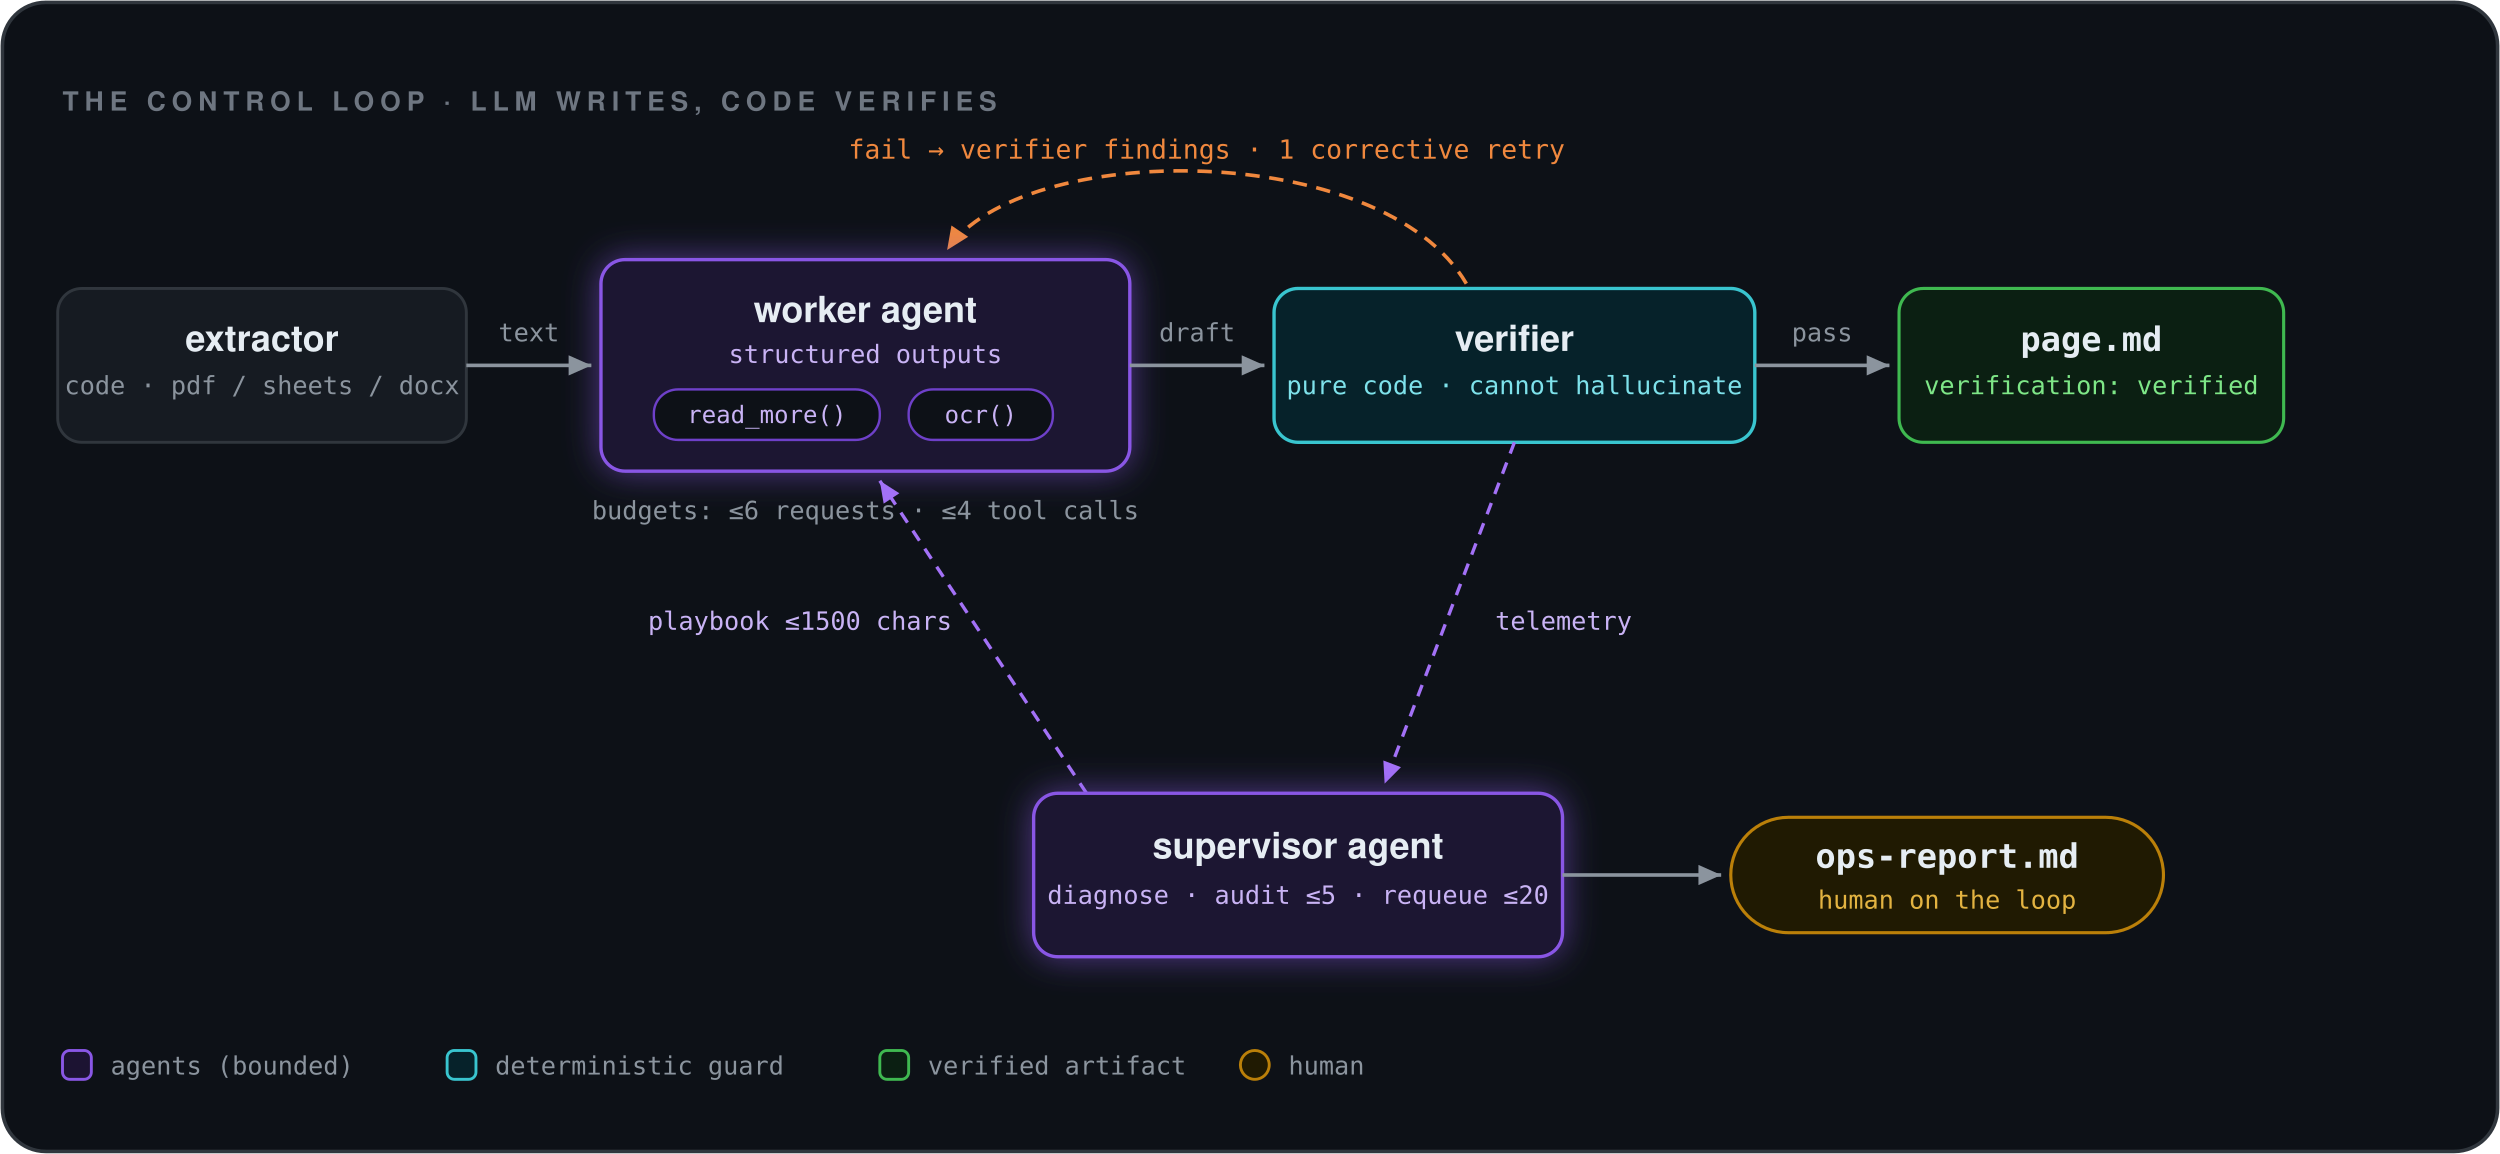
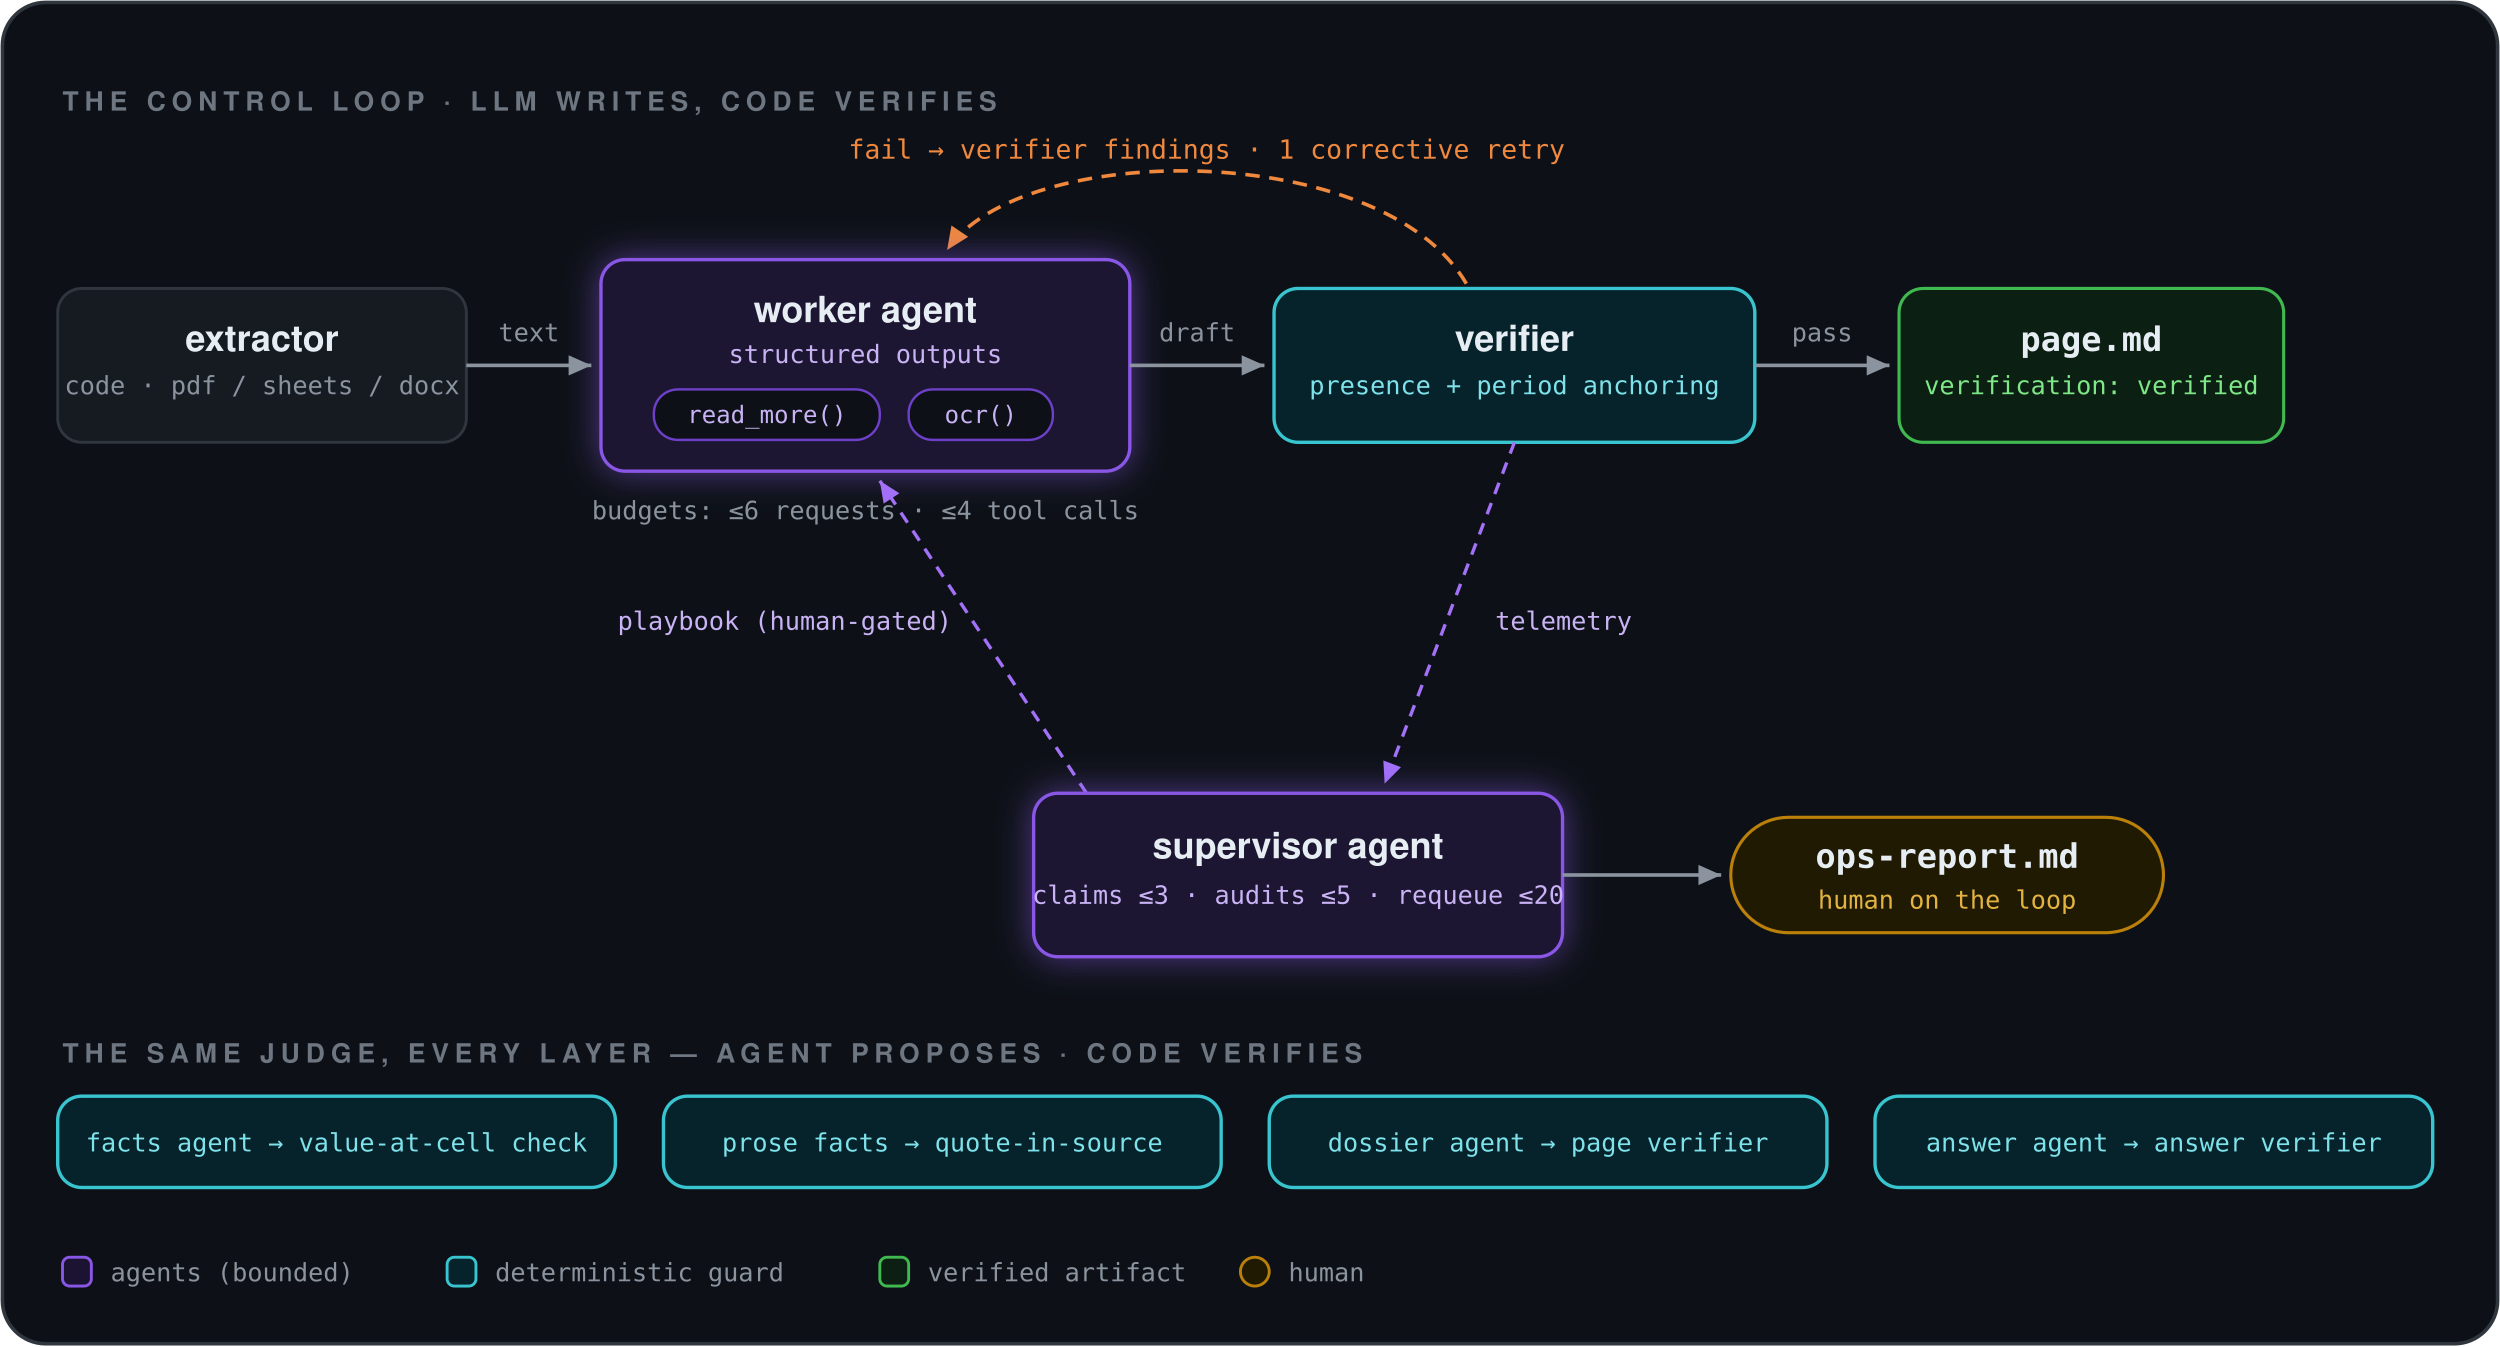
- <svg xmlns="http://www.w3.org/2000/svg" viewBox="0 0 1040 480" font-family="ui-sans-serif, -apple-system, 'Segoe UI', Helvetica, Arial, sans-serif">
+ <svg xmlns="http://www.w3.org/2000/svg" viewBox="0 0 1040 560" font-family="ui-sans-serif, -apple-system, 'Segoe UI', Helvetica, Arial, sans-serif">
  <defs>
    <marker id="arr2" viewBox="0 0 10 10" refX="9" refY="5" markerWidth="7" markerHeight="7" orient="auto-start-reverse">
      <path d="M 0 1 L 9 5 L 0 9 z" fill="#8b949e" />
    </marker>
    <marker id="arrv2" viewBox="0 0 10 10" refX="9" refY="5" markerWidth="7" markerHeight="7" orient="auto-start-reverse">
      <path d="M 0 1 L 9 5 L 0 9 z" fill="#a371f7" />
    </marker>
    <marker id="arrf2" viewBox="0 0 10 10" refX="9" refY="5" markerWidth="7" markerHeight="7" orient="auto-start-reverse">
      <path d="M 0 1 L 9 5 L 0 9 z" fill="#f0883e" />
    </marker>
    <filter id="glow2" x="-40%" y="-40%" width="180%" height="180%">
      <feDropShadow dx="0" dy="0" stdDeviation="7" flood-color="#8957e5" flood-opacity="0.55" />
    </filter>
    <style>
      .node   { fill:#161b22; stroke:#30363d; stroke-width:1.2; }
      .agent  { fill:#1c1332; stroke:#8957e5; stroke-width:1.4; }
      .guard  { fill:#06222a; stroke:#39c5cf; stroke-width:1.4; }
      .ok     { fill:#0b1f12; stroke:#3fb950; stroke-width:1.3; }
      .human  { fill:#201a02; stroke:#bb8009; stroke-width:1.3; }
      .chip   { fill:#0d1117; stroke:#6e40c9; stroke-width:1; }
      .title  { fill:#e6edf3; font-size:15px; font-weight:600; text-anchor:middle; }
      .titleM { fill:#e6edf3; font-size:14px; font-weight:600; text-anchor:middle; font-family:ui-monospace,SFMono-Regular,Menlo,monospace; }
      .tag    { fill:#8b949e; font-size:10.5px; text-anchor:middle; font-family:ui-monospace,SFMono-Regular,Menlo,monospace; }
      .tagA   { fill:#c9b3f5; font-size:10.5px; text-anchor:middle; font-family:ui-monospace,SFMono-Regular,Menlo,monospace; }
      .tagC   { fill:#7ee2eb; font-size:10.5px; text-anchor:middle; font-family:ui-monospace,SFMono-Regular,Menlo,monospace; }
      .tagG   { fill:#7ee787; font-size:10.5px; text-anchor:middle; font-family:ui-monospace,SFMono-Regular,Menlo,monospace; }
      .tagH   { fill:#e3b341; font-size:10.5px; text-anchor:middle; font-family:ui-monospace,SFMono-Regular,Menlo,monospace; }
      .chipT  { fill:#c9b3f5; font-size:10px; text-anchor:middle; font-family:ui-monospace,SFMono-Regular,Menlo,monospace; }
      .edge   { stroke:#8b949e; stroke-width:1.5; fill:none; }
      .edgeA  { stroke:#a371f7; stroke-width:1.4; fill:none; stroke-dasharray:5 4; }
      .edgeF  { stroke:#f0883e; stroke-width:1.5; fill:none; stroke-dasharray:6 4; }
      .elab   { fill:#8b949e; font-size:10.5px; font-family:ui-monospace,SFMono-Regular,Menlo,monospace; }
      .elabA  { fill:#c9b3f5; font-size:10.5px; font-family:ui-monospace,SFMono-Regular,Menlo,monospace; }
      .elabF  { fill:#f0883e; font-size:11px; font-family:ui-monospace,SFMono-Regular,Menlo,monospace; }
+       .elabC  { fill:#7ee2eb; font-size:10.5px; font-family:ui-monospace,SFMono-Regular,Menlo,monospace; }
      .sect   { fill:#6e7681; font-size:11px; font-weight:600; letter-spacing:2.5px; }
    </style>
  </defs>
-   <rect x="1" y="1" width="1038" height="478" rx="18" fill="#0d1117" stroke="#30363d" stroke-width="1.5" />
+   <rect x="1" y="1" width="1038" height="558" rx="18" fill="#0d1117" stroke="#30363d" stroke-width="1.5" />
  <text x="26" y="46" class="sect">THE CONTROL LOOP · LLM WRITES, CODE VERIFIES</text>
  <path class="edgeF" d="M 610 118 C 575 58, 425 58, 394 104" marker-end="url(#arrf2)" />
  <text x="502" y="66" class="elabF" text-anchor="middle">fail → verifier findings · 1 corrective retry</text>
  <rect class="node" x="24" y="120" width="170" height="64" rx="10" />
  <text x="109" y="146" class="title">extractor</text>
  <text x="109" y="164" class="tag">code · pdf / sheets / docx</text>
  <rect class="agent" x="250" y="108" width="220" height="88" rx="10" filter="url(#glow2)" />
  <text x="360" y="134" class="title">worker agent</text>
  <text x="360" y="151" class="tagA">structured outputs</text>
  <rect class="chip" x="272" y="162" width="94" height="21" rx="10" />
  <text x="319" y="176" class="chipT">read_more()</text>
  <rect class="chip" x="378" y="162" width="60" height="21" rx="10" />
  <text x="408" y="176" class="chipT">ocr()</text>
  <text x="360" y="216" class="elab" text-anchor="middle">budgets: ≤6 requests · ≤4 tool calls</text>
  <rect class="guard" x="530" y="120" width="200" height="64" rx="10" />
  <text x="630" y="146" class="title">verifier</text>
-   <text x="630" y="164" class="tagC">pure code · cannot hallucinate</text>
+   <text x="630" y="164" class="tagC">presence + period anchoring</text>
  <rect class="ok" x="790" y="120" width="160" height="64" rx="10" />
  <text x="870" y="146" class="titleM">page.md</text>
  <text x="870" y="164" class="tagG">verification: verified</text>
  <line class="edge" x1="194" y1="152" x2="246" y2="152" marker-end="url(#arr2)" />
  <text x="220" y="142" class="elab" text-anchor="middle">text</text>
  <line class="edge" x1="470" y1="152" x2="526" y2="152" marker-end="url(#arr2)" />
  <text x="498" y="142" class="elab" text-anchor="middle">draft</text>
  <line class="edge" x1="730" y1="152" x2="786" y2="152" marker-end="url(#arr2)" />
  <text x="758" y="142" class="elab" text-anchor="middle">pass</text>
  <line class="edgeA" x1="630" y1="184" x2="576" y2="326" marker-end="url(#arrv2)" />
  <text x="622" y="262" class="elabA">telemetry</text>
  <line class="edgeA" x1="452" y1="330" x2="366" y2="200" marker-end="url(#arrv2)" />
-   <text x="396" y="262" class="elabA" text-anchor="end">playbook ≤1500 chars</text>
+   <text x="396" y="262" class="elabA" text-anchor="end">playbook (human-gated)</text>
  <rect class="agent" x="430" y="330" width="220" height="68" rx="10" filter="url(#glow2)" />
  <text x="540" y="357" class="title">supervisor agent</text>
-   <text x="540" y="376" class="tagA">diagnose · audit ≤5 · requeue ≤20</text>
+   <text x="540" y="376" class="tagA">claims ≤3 · audits ≤5 · requeue ≤20</text>
  <line class="edge" x1="650" y1="364" x2="716" y2="364" marker-end="url(#arr2)" />
  <rect class="human" x="720" y="340" width="180" height="48" rx="24" />
  <text x="810" y="361" class="titleM" font-size="13">ops-report.md</text>
  <text x="810" y="378" class="tagH">human on the loop</text>
-   <g transform="translate(26,446)">
+   <text x="26" y="442" class="sect">THE SAME JUDGE, EVERY LAYER — AGENT PROPOSES · CODE VERIFIES</text>
+   <g>
+     <rect class="guard" x="24" y="456" width="232" height="38" rx="10" />
+     <text x="140" y="479" class="tagC">facts agent → value-at-cell check</text>
+     <rect class="guard" x="276" y="456" width="232" height="38" rx="10" />
+     <text x="392" y="479" class="tagC">prose facts → quote-in-source</text>
+     <rect class="guard" x="528" y="456" width="232" height="38" rx="10" />
+     <text x="644" y="479" class="tagC">dossier agent → page verifier</text>
+     <rect class="guard" x="780" y="456" width="232" height="38" rx="10" />
+     <text x="896" y="479" class="tagC">answer agent → answer verifier</text>
+   </g>
+   <g transform="translate(26,532)">
    <rect x="0" y="-9" width="12" height="12" rx="3" fill="#1c1332" stroke="#8957e5" stroke-width="1.2" />
    <text x="20" y="1" class="elab">agents (bounded)</text>
    <rect x="160" y="-9" width="12" height="12" rx="3" fill="#06222a" stroke="#39c5cf" stroke-width="1.2" />
    <text x="180" y="1" class="elab">deterministic guard</text>
    <rect x="340" y="-9" width="12" height="12" rx="3" fill="#0b1f12" stroke="#3fb950" stroke-width="1.2" />
    <text x="360" y="1" class="elab">verified artifact</text>
    <rect x="490" y="-9" width="12" height="12" rx="6" fill="#201a02" stroke="#bb8009" stroke-width="1.2" />
    <text x="510" y="1" class="elab">human</text>
  </g>
</svg>
